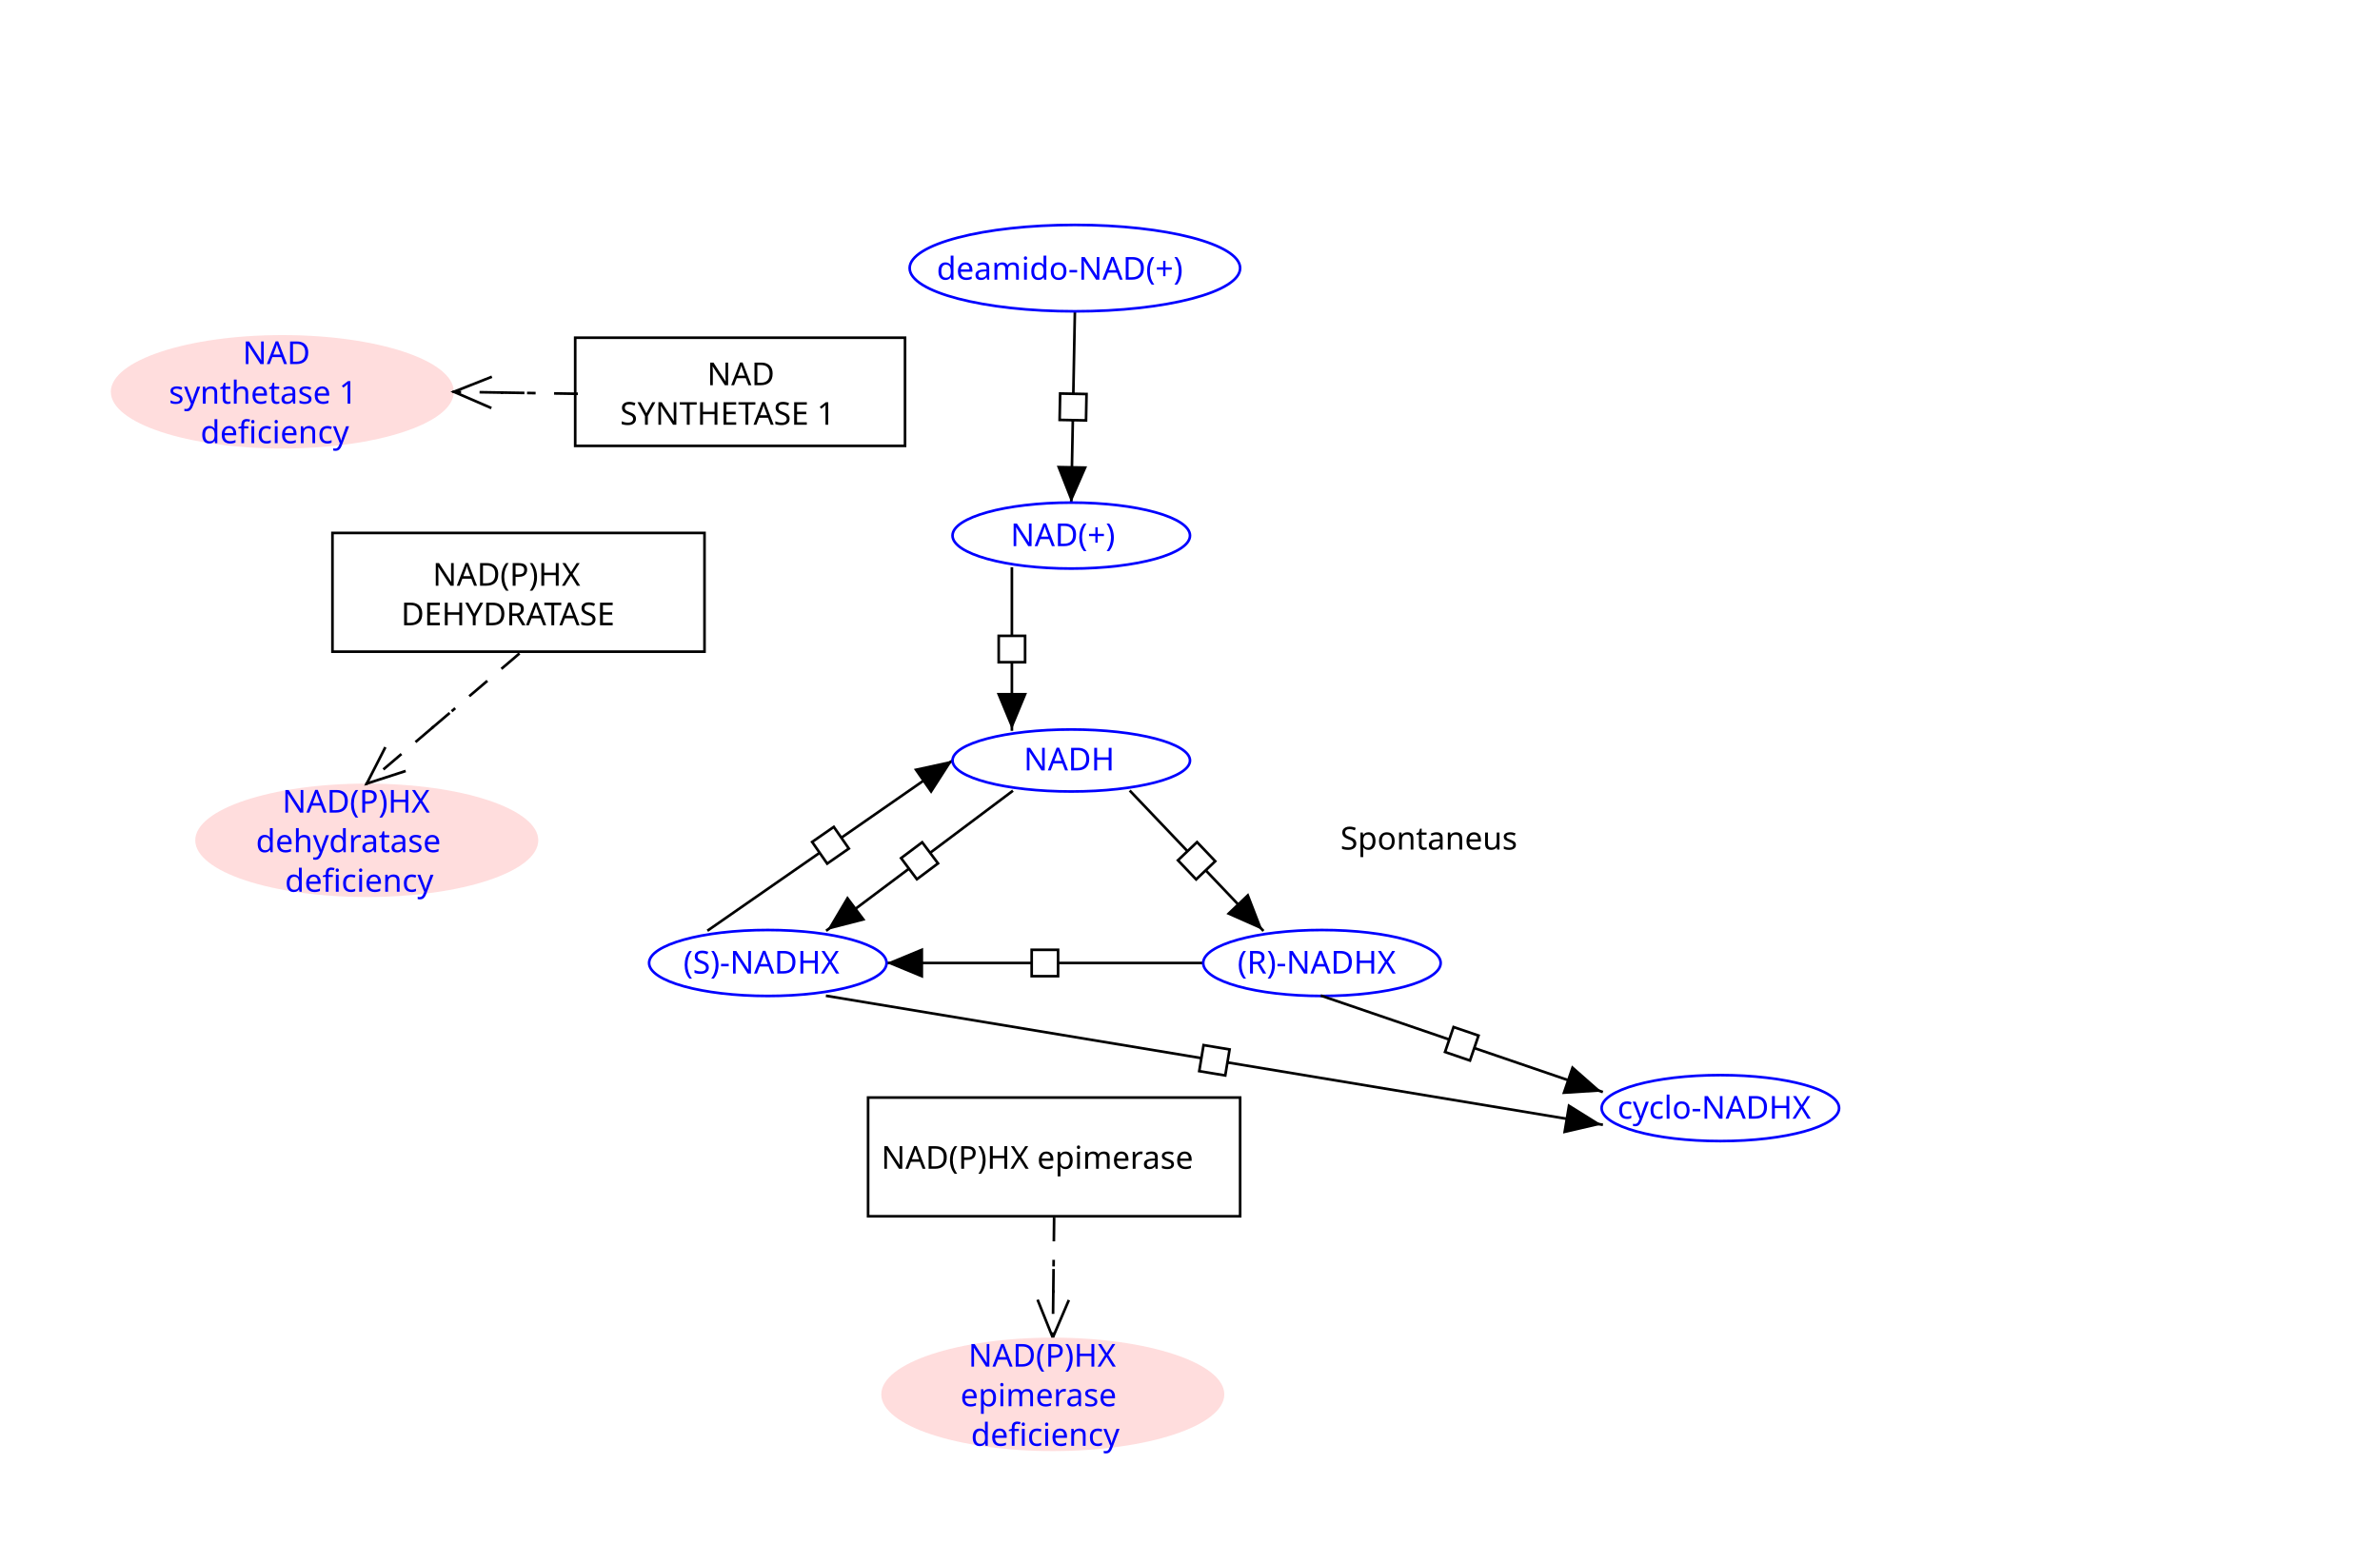
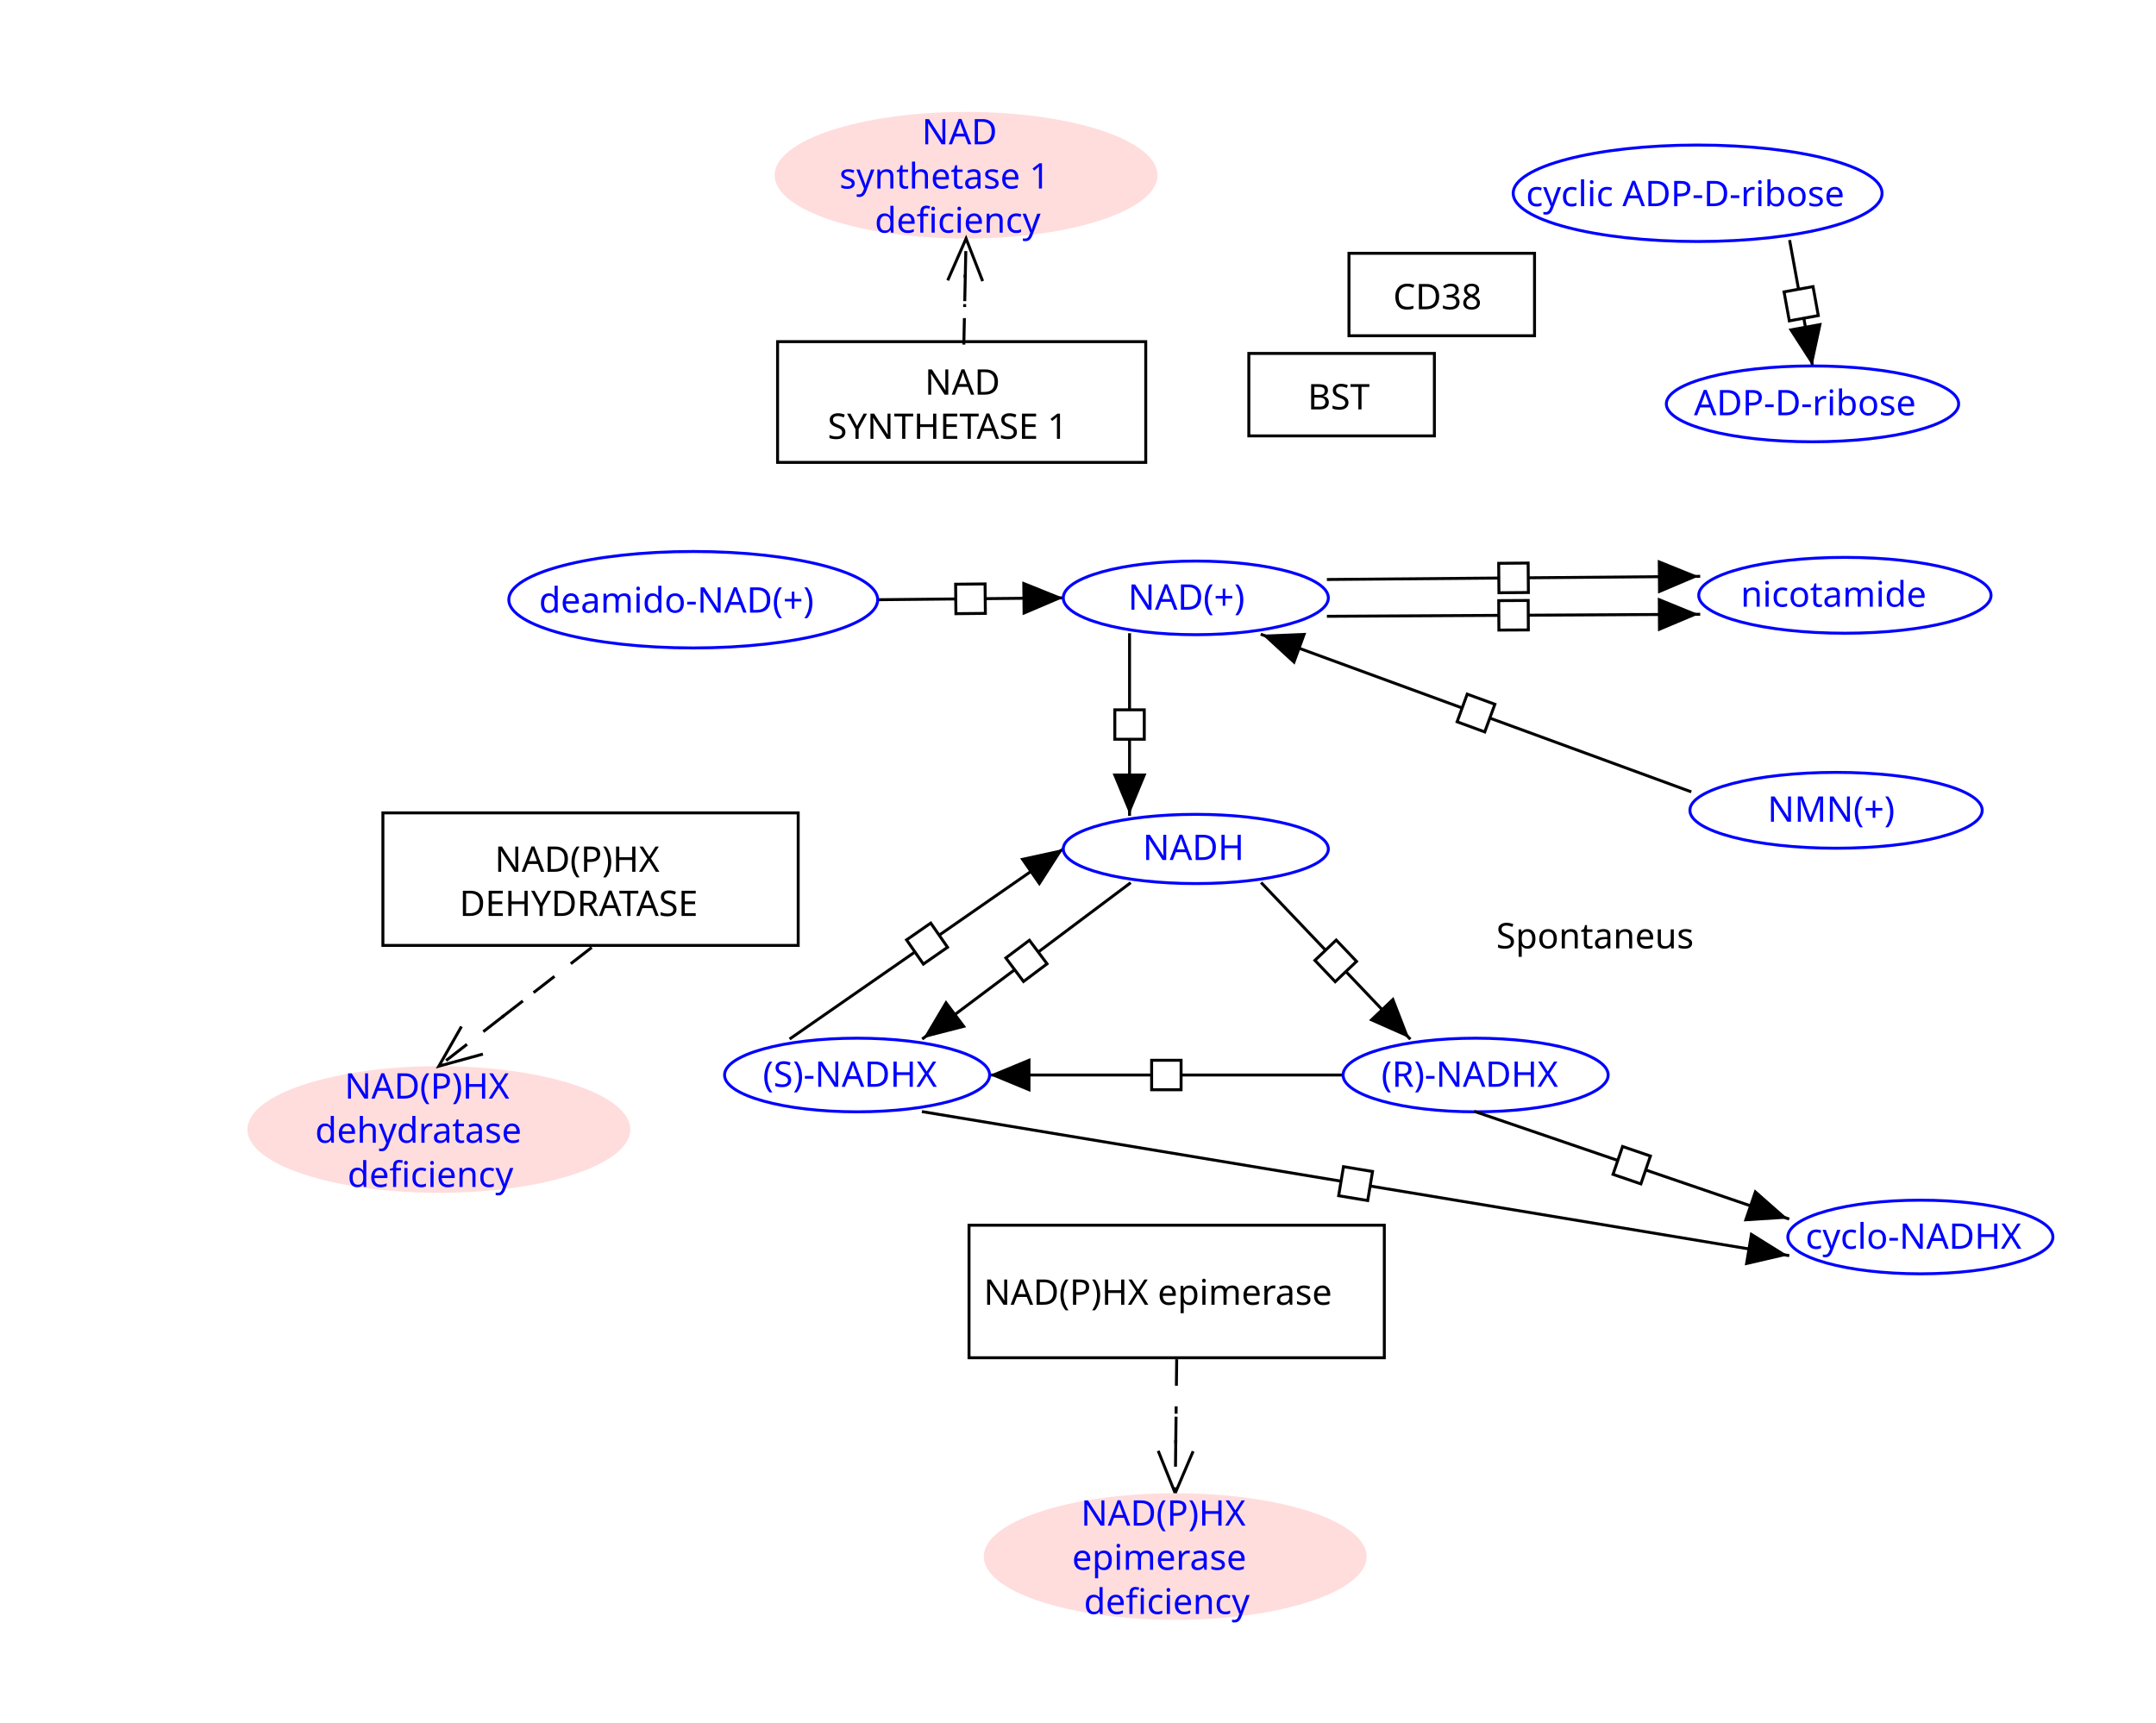
- <svg xmlns="http://www.w3.org/2000/svg" fill-opacity="1" color-rendering="auto" color-interpolation="auto" text-rendering="auto" stroke="black" stroke-linecap="square" stroke-miterlimit="10" shape-rendering="auto" stroke-opacity="1" fill="black" stroke-dasharray="none" font-weight="normal" stroke-width="1" viewBox="0 0 902 585" font-family="'Dialog'" font-style="normal" stroke-linejoin="miter" font-size="12px" stroke-dashoffset="0" image-rendering="auto">
+ <svg xmlns="http://www.w3.org/2000/svg" fill-opacity="1" color-rendering="auto" color-interpolation="auto" text-rendering="auto" stroke="black" stroke-linecap="square" stroke-miterlimit="10" shape-rendering="auto" stroke-opacity="1" fill="black" stroke-dasharray="none" font-weight="normal" stroke-width="1" viewBox="0 0 732 585" font-family="'Dialog'" font-style="normal" stroke-linejoin="miter" font-size="12px" stroke-dashoffset="0" image-rendering="auto">
  <defs id="genericDefs" />
  <g />
  <defs id="genericDefs" />
  <g>
    <g fill="white" text-rendering="geometricPrecision" color-interpolation="linearRGB" color-rendering="optimizeQuality" stroke="white" image-rendering="optimizeQuality">
-       <rect x="-1" width="904" height="587" y="-1" stroke="none" />
-       <path fill="none" d="M407.375 118 L406.782 149.251" stroke="black" />
-       <path fill="none" d="M406.593 159.249 L406 190.5" stroke="black" />
-       <path fill="black" d="M400.524 176.535 L406 190.5 L412.002 176.753 Z" stroke="none" />
-       <path fill="none" d="M406.782 149.251 L406.782 149.251" stroke="black" />
-       <path fill="none" d="M406.593 159.249 L406.593 159.249" stroke="black" />
-       <rect x="401.688" width="10" height="10" y="149.25" transform="translate(406.6875,154.25) rotate(91.0865) translate(-406.6875,-154.25)" stroke="none" />
-       <rect x="401.688" y="149.25" transform="translate(406.6875,154.25) rotate(91.0865) translate(-406.6875,-154.25)" fill="none" width="10" height="10" stroke="black" />
-     </g>
-     <g font-size="10px" text-rendering="geometricPrecision" image-rendering="optimizeQuality" color-rendering="optimizeQuality" font-family="sans-serif" color-interpolation="linearRGB" font-weight="bold">
-       <text x="406" xml:space="preserve" y="158" stroke="none" />
-       <path fill="none" d="M383.5 300 L352.5 323.25" />
-       <path fill="none" d="M344.5 329.25 L313.5 352.5" />
-       <path d="M321.142 339.593 L313.5 352.5 L328.031 348.777 Z" stroke="none" />
-     </g>
-     <g transform="translate(348.5,326.25) rotate(143.1301) translate(-348.5,-326.25)" fill="white" text-rendering="geometricPrecision" color-rendering="optimizeQuality" image-rendering="optimizeQuality" color-interpolation="linearRGB" stroke="white">
-       <rect x="343.5" width="10" height="10" y="321.25" stroke="none" />
-       <rect fill="none" x="343.5" width="10" height="10" y="321.25" stroke="black" />
-     </g>
-     <g font-size="10px" text-rendering="geometricPrecision" image-rendering="optimizeQuality" color-rendering="optimizeQuality" font-family="sans-serif" color-interpolation="linearRGB" font-weight="bold">
-       <text x="348" xml:space="preserve" y="330" stroke="none" />
-       <path fill="none" d="M383.5 215.5 L383.5 241" />
-       <path fill="none" d="M383.5 251 L383.5 276.5" />
-       <path d="M377.76 262.642 L383.5 276.5 L389.24 262.642 Z" stroke="none" />
-     </g>
-     <g transform="translate(383.5,246) rotate(90) translate(-383.5,-246)" fill="white" text-rendering="geometricPrecision" color-rendering="optimizeQuality" image-rendering="optimizeQuality" color-interpolation="linearRGB" stroke="white">
-       <rect x="378.5" width="10" height="10" y="241" stroke="none" />
-       <rect fill="none" x="378.5" width="10" height="10" y="241" stroke="black" />
+       <rect x="-1" width="734" height="587" y="-1" stroke="none" />
+       <path fill="none" d="M383.5 215.5 L383.5 241" stroke="black" />
+       <path fill="none" d="M383.5 251 L383.5 276.5" stroke="black" />
+       <path fill="black" d="M377.76 262.642 L383.5 276.5 L389.24 262.642 Z" stroke="none" />
+       <rect x="378.5" width="10" height="10" y="241" transform="translate(383.5,246) rotate(90) translate(-383.5,-246)" stroke="none" />
+       <rect x="378.5" y="241" transform="translate(383.5,246) rotate(90) translate(-383.5,-246)" fill="none" width="10" height="10" stroke="black" />
    </g>
    <g font-size="10px" text-rendering="geometricPrecision" image-rendering="optimizeQuality" color-rendering="optimizeQuality" font-family="sans-serif" color-interpolation="linearRGB" font-weight="bold">
      <text x="383" xml:space="preserve" y="250" stroke="none" />
-       <path fill="none" d="M268.5 352.5 L310.643 323.227" />
-       <path fill="none" d="M318.857 317.523 L361 288.25" />
-       <path d="M352.893 300.87 L361 288.25 L346.343 291.441 Z" stroke="none" />
-     </g>
-     <g transform="translate(314.75,320.375) rotate(-34.7836) translate(-314.75,-320.375)" fill="white" text-rendering="geometricPrecision" color-rendering="optimizeQuality" image-rendering="optimizeQuality" color-interpolation="linearRGB" stroke="white">
-       <rect x="309.75" width="10" height="10" y="315.375" stroke="none" />
-       <rect fill="none" x="309.75" width="10" height="10" y="315.375" stroke="black" />
-     </g>
-     <g font-size="10px" text-rendering="geometricPrecision" image-rendering="optimizeQuality" color-rendering="optimizeQuality" font-family="sans-serif" color-interpolation="linearRGB" font-weight="bold">
-       <text x="314" xml:space="preserve" y="324" stroke="none" />
      <path fill="none" d="M456 365 L401 365" />
      <path fill="none" d="M391 365 L336 365" />
      <path d="M349.858 359.26 L336 365 L349.858 370.74 Z" stroke="none" />
    </g>
    <g transform="translate(396,365) rotate(180) translate(-396,-365)" fill="white" text-rendering="geometricPrecision" color-rendering="optimizeQuality" image-rendering="optimizeQuality" color-interpolation="linearRGB" stroke="white">
      <rect x="391" width="10" height="10" y="360" stroke="none" />
      <rect fill="none" x="391" width="10" height="10" y="360" stroke="black" />
    </g>
    <g font-size="10px" text-rendering="geometricPrecision" image-rendering="optimizeQuality" color-rendering="optimizeQuality" font-family="sans-serif" color-interpolation="linearRGB" font-weight="bold">
      <text x="396" xml:space="preserve" y="369" stroke="none" />
+       <path fill="none" d="M298 203.625 L324.5 203.362" />
+       <path fill="none" d="M334.5 203.263 L361 203" />
+       <path d="M347.199 208.877 L361 203 L347.086 197.398 Z" stroke="none" />
+       <path fill="none" d="M324.5 203.362 L324.5 203.362" />
+       <path fill="none" d="M334.5 203.263 L334.5 203.263" />
+     </g>
+     <g transform="translate(329.5,203.3125) rotate(-0.5684) translate(-329.5,-203.3125)" fill="white" text-rendering="geometricPrecision" color-rendering="optimizeQuality" image-rendering="optimizeQuality" color-interpolation="linearRGB" stroke="white">
+       <rect x="324.5" width="10" height="10" y="198.312" stroke="none" />
+       <rect fill="none" x="324.5" width="10" height="10" y="198.312" stroke="black" />
+     </g>
+     <g font-size="10px" text-rendering="geometricPrecision" image-rendering="optimizeQuality" color-rendering="optimizeQuality" font-family="sans-serif" color-interpolation="linearRGB" font-weight="bold">
+       <text x="329" xml:space="preserve" y="207" stroke="none" />
+       <path fill="none" d="M451 209.25 L508.875 208.934" />
+       <path fill="none" d="M518.875 208.879 L576.75 208.562" />
+       <path d="M562.923 214.378 L576.75 208.562 L562.861 202.898 Z" stroke="none" />
+       <path fill="none" d="M508.875 208.934 L508.875 208.934" />
+       <path fill="none" d="M518.875 208.879 L518.875 208.879" />
+     </g>
+     <g transform="translate(513.875,208.9062) rotate(-0.3132) translate(-513.875,-208.9062)" fill="white" text-rendering="geometricPrecision" color-rendering="optimizeQuality" image-rendering="optimizeQuality" color-interpolation="linearRGB" stroke="white">
+       <rect x="508.875" width="10" height="10" y="203.906" stroke="none" />
+       <rect fill="none" x="508.875" width="10" height="10" y="203.906" stroke="black" />
+     </g>
+     <g font-size="10px" text-rendering="geometricPrecision" image-rendering="optimizeQuality" color-rendering="optimizeQuality" font-family="sans-serif" color-interpolation="linearRGB" font-weight="bold">
+       <text x="513" xml:space="preserve" y="212" stroke="none" />
    </g>
    <g text-rendering="geometricPrecision" stroke-dasharray="8,8" color-interpolation="linearRGB" color-rendering="optimizeQuality" image-rendering="optimizeQuality">
      <path fill="none" d="M399.5 462 L399.305 479.5" />
      <path fill="none" d="M399.195 489.5 L399 507" />
      <path stroke-dasharray="none" fill="none" d="M393.414 493.079 L399 507 L404.894 493.207" />
      <line y2="479.5" fill="none" x1="399.194" x2="399.306" y1="489.5" />
-       <rect x="329" y="416" fill="white" width="141" stroke-dasharray="none" height="45" stroke="none" />
-       <rect fill="none" x="329" width="141" stroke-dasharray="none" height="45" y="416" />
-       <text x="334" xml:space="preserve" stroke-dasharray="none" y="443" font-family="sans-serif" stroke="none">NAD(P)HX epimerase</text>
-       <ellipse fill="white" rx="45" stroke-dasharray="none" cx="406" ry="12.5" cy="203" stroke="none" />
-       <ellipse fill="none" rx="45" stroke-dasharray="none" cx="406" ry="12.5" cy="203" stroke="blue" />
-     </g>
-     <g fill="blue" text-rendering="geometricPrecision" color-rendering="optimizeQuality" image-rendering="optimizeQuality" font-family="sans-serif" stroke="blue" color-interpolation="linearRGB">
-       <text x="383" xml:space="preserve" y="207" stroke="none">NAD(+)</text>
-       <ellipse rx="62.625" fill="white" ry="16.375" cx="407.375" cy="101.625" stroke="none" />
-       <ellipse rx="62.625" fill="none" ry="16.375" cx="407.375" cy="101.625" />
-       <text x="355" xml:space="preserve" y="106" stroke="none">deamido-NAD(+)</text>
-       <rect fill="white" x="218" width="125" height="41" y="128" stroke="none" />
-       <rect fill="none" x="218" width="125" height="41" y="128" stroke="black" />
-       <text fill="black" x="268" xml:space="preserve" y="146" stroke="none">NAD</text>
-       <text fill="black" x="235" xml:space="preserve" y="161" stroke="none">SYNTHETASE 1</text>
-       <ellipse rx="45" fill="white" ry="11.75" cx="406" cy="288.25" stroke="none" />
-       <ellipse rx="45" fill="none" ry="11.75" cx="406" cy="288.25" />
-       <text x="388" xml:space="preserve" y="292" stroke="none">NADH</text>
-       <ellipse rx="45" fill="white" ry="12.5" cx="291" cy="365" stroke="none" />
-       <ellipse rx="45" fill="none" ry="12.5" cx="291" cy="365" />
-       <text x="259" xml:space="preserve" y="369" stroke="none">(S)-NADHX</text>
-       <ellipse rx="45" fill="white" ry="12.5" cx="501" cy="365" stroke="none" />
-       <ellipse rx="45" fill="none" ry="12.5" cx="501" cy="365" />
-       <text x="469" xml:space="preserve" y="369" stroke="none">(R)-NADHX</text>
+       <path stroke-dasharray="none" fill="none" d="M573.75 268.688 L505.82 243.813" />
+       <path stroke-dasharray="none" fill="none" d="M496.43 240.375 L428.5 215.5" />
+       <path stroke-dasharray="none" d="M443.487 214.875 L428.5 215.5 L439.539 225.655 Z" stroke="none" />
+       <rect x="496.125" y="237.094" transform="translate(501.125,242.0938) rotate(-159.8883) translate(-501.125,-242.0938)" fill="white" width="10" stroke-dasharray="none" height="10" stroke="none" />
+       <rect x="496.125" y="237.094" transform="translate(501.125,242.0938) rotate(-159.8883) translate(-501.125,-242.0938)" fill="none" width="10" stroke-dasharray="none" height="10" />
+     </g>
+     <g font-size="10px" text-rendering="geometricPrecision" image-rendering="optimizeQuality" color-rendering="optimizeQuality" font-family="sans-serif" color-interpolation="linearRGB" font-weight="bold">
+       <text x="501" xml:space="preserve" y="246" stroke="none" />
+       <path fill="none" d="M607.688 82 L610.636 98.206" />
+       <path fill="none" d="M612.426 108.044 L615.375 124.25" />
+       <path d="M607.247 111.643 L615.375 124.25 L618.542 109.588 Z" stroke="none" />
+       <path fill="none" d="M610.636 98.206 L610.636 98.206" />
+       <path fill="none" d="M612.426 108.044 L612.426 108.044" />
+     </g>
+     <g transform="translate(611.5312,103.125) rotate(79.6877) translate(-611.5312,-103.125)" fill="white" text-rendering="geometricPrecision" color-rendering="optimizeQuality" image-rendering="optimizeQuality" color-interpolation="linearRGB" stroke="white">
+       <rect x="606.531" width="10" height="10" y="98.125" stroke="none" />
+       <rect fill="none" x="606.531" width="10" height="10" y="98.125" stroke="black" />
+     </g>
+     <g font-size="10px" text-rendering="geometricPrecision" image-rendering="optimizeQuality" color-rendering="optimizeQuality" font-family="sans-serif" color-interpolation="linearRGB" font-weight="bold">
+       <text x="611" xml:space="preserve" y="107" stroke="none" />
+       <path fill="none" d="M268.5 352.5 L310.643 323.227" />
+       <path fill="none" d="M318.857 317.523 L361 288.25" />
+       <path d="M352.893 300.87 L361 288.25 L346.343 291.441 Z" stroke="none" />
+     </g>
+     <g transform="translate(314.75,320.375) rotate(-34.7836) translate(-314.75,-320.375)" fill="white" text-rendering="geometricPrecision" color-rendering="optimizeQuality" image-rendering="optimizeQuality" color-interpolation="linearRGB" stroke="white">
+       <rect x="309.75" width="10" height="10" y="315.375" stroke="none" />
+       <rect fill="none" x="309.75" width="10" height="10" y="315.375" stroke="black" />
+     </g>
+     <g font-size="10px" text-rendering="geometricPrecision" image-rendering="optimizeQuality" color-rendering="optimizeQuality" font-family="sans-serif" color-interpolation="linearRGB" font-weight="bold">
+       <text x="314" xml:space="preserve" y="324" stroke="none" />
+       <path fill="none" d="M383.5 300 L352.5 323.25" />
+       <path fill="none" d="M344.5 329.25 L313.5 352.5" />
+       <path d="M321.142 339.593 L313.5 352.5 L328.031 348.777 Z" stroke="none" />
+     </g>
+     <g transform="translate(348.5,326.25) rotate(143.1301) translate(-348.5,-326.25)" fill="white" text-rendering="geometricPrecision" color-rendering="optimizeQuality" image-rendering="optimizeQuality" color-interpolation="linearRGB" stroke="white">
+       <rect x="343.5" width="10" height="10" y="321.25" stroke="none" />
+       <rect fill="none" x="343.5" width="10" height="10" y="321.25" stroke="black" />
+     </g>
+     <g font-size="10px" text-rendering="geometricPrecision" image-rendering="optimizeQuality" color-rendering="optimizeQuality" font-family="sans-serif" color-interpolation="linearRGB" font-weight="bold">
+       <text x="348" xml:space="preserve" y="330" stroke="none" />
+     </g>
+     <g fill="white" text-rendering="geometricPrecision" color-interpolation="linearRGB" color-rendering="optimizeQuality" stroke="white" image-rendering="optimizeQuality">
+       <rect x="329" width="141" height="45" y="416" stroke="none" />
+       <rect fill="none" x="329" width="141" height="45" y="416" stroke="black" />
+       <text fill="black" x="334" xml:space="preserve" y="443" font-family="sans-serif" stroke="none">NAD(P)HX epimerase</text>
+       <ellipse rx="45" ry="12.5" cx="406" cy="203" stroke="none" />
+       <ellipse rx="45" fill="none" ry="12.5" cx="406" cy="203" stroke="blue" />
+       <text fill="blue" x="383" xml:space="preserve" y="207" font-family="sans-serif" stroke="none">NAD(+)</text>
+       <ellipse rx="62.625" ry="16.375" cx="235.375" cy="203.625" stroke="none" />
+       <ellipse rx="62.625" fill="none" ry="16.375" cx="235.375" cy="203.625" stroke="blue" />
+       <text fill="blue" x="183" xml:space="preserve" y="208" font-family="sans-serif" stroke="none">deamido-NAD(+)</text>
+       <rect x="264" width="125" height="41" y="116" stroke="none" />
+       <rect fill="none" x="264" width="125" height="41" y="116" stroke="black" />
+       <text fill="black" x="314" xml:space="preserve" y="134" font-family="sans-serif" stroke="none">NAD</text>
+       <text fill="black" x="281" xml:space="preserve" y="149" font-family="sans-serif" stroke="none">SYNTHETASE 1</text>
+       <ellipse rx="45" ry="11.75" cx="406" cy="288.25" stroke="none" />
+       <ellipse rx="45" fill="none" ry="11.75" cx="406" cy="288.25" stroke="blue" />
+       <text fill="blue" x="388" xml:space="preserve" y="292" font-family="sans-serif" stroke="none">NADH</text>
+       <ellipse rx="45" ry="12.5" cx="291" cy="365" stroke="none" />
+       <ellipse rx="45" fill="none" ry="12.5" cx="291" cy="365" stroke="blue" />
+       <text fill="blue" x="259" xml:space="preserve" y="369" font-family="sans-serif" stroke="none">(S)-NADHX</text>
+       <ellipse rx="45" ry="12.5" cx="501" cy="365" stroke="none" />
+       <ellipse rx="45" fill="none" ry="12.5" cx="501" cy="365" stroke="blue" />
+       <text fill="blue" x="469" xml:space="preserve" y="369" font-family="sans-serif" stroke="none">(R)-NADHX</text>
      <path fill="none" d="M428.5 300 L450.052 322.629" stroke="black" />
      <path fill="none" d="M456.948 329.871 L478.5 352.5" stroke="black" />
      <path fill="black" d="M464.786 346.424 L478.5 352.5 L473.099 338.506 Z" stroke="none" />
      <path fill="none" d="M450.052 322.629 L450.052 322.629" stroke="black" />
      <path fill="none" d="M456.948 329.871 L456.948 329.871" stroke="black" />
-       <rect x="448.5" y="321.25" transform="translate(453.5,326.25) rotate(46.3972) translate(-453.5,-326.25)" fill="white" width="10" height="10" stroke="none" />
+       <rect x="448.5" width="10" height="10" y="321.25" transform="translate(453.5,326.25) rotate(46.3972) translate(-453.5,-326.25)" stroke="none" />
      <rect x="448.5" y="321.25" transform="translate(453.5,326.25) rotate(46.3972) translate(-453.5,-326.25)" fill="none" width="10" height="10" stroke="black" />
    </g>
    <g font-size="10px" text-rendering="geometricPrecision" image-rendering="optimizeQuality" color-rendering="optimizeQuality" font-family="sans-serif" color-interpolation="linearRGB" font-weight="bold">
      <text x="453" xml:space="preserve" y="330" stroke="none" />
    </g>
    <g fill="rgb(255,221,221)" text-rendering="geometricPrecision" color-interpolation="linearRGB" color-rendering="optimizeQuality" stroke="rgb(255,221,221)" image-rendering="optimizeQuality">
      <ellipse rx="65" ry="21.5" cx="399" cy="528.5" stroke="none" />
      <text fill="blue" x="367" xml:space="preserve" y="518" font-family="sans-serif" stroke="none">NAD(P)HX </text>
      <text fill="blue" x="364" xml:space="preserve" y="533" font-family="sans-serif" stroke="none">epimerase </text>
      <text fill="blue" x="368" xml:space="preserve" y="548" font-family="sans-serif" stroke="none">deficiency</text>
      <ellipse rx="45" fill="white" ry="12.5" cx="652" cy="420" stroke="none" />
      <ellipse rx="45" fill="none" ry="12.5" cx="652" cy="420" stroke="blue" />
      <text fill="blue" x="613" xml:space="preserve" y="424" font-family="sans-serif" stroke="none">cyclo-NADHX</text>
      <path fill="none" d="M313.5 377.5 L455.318 401.056" stroke="black" />
      <path fill="none" d="M465.182 402.694 L607 426.25" stroke="black" />
      <path fill="black" d="M592.389 429.642 L607 426.25 L594.27 418.317 Z" stroke="none" />
      <path fill="none" d="M455.318 401.056 L455.318 401.056" stroke="black" />
      <path fill="none" d="M465.182 402.694 L465.182 402.694" stroke="black" />
      <rect x="455.25" y="396.875" transform="translate(460.25,401.875) rotate(9.4307) translate(-460.25,-401.875)" fill="white" width="10" height="10" stroke="none" />
      <rect x="455.25" y="396.875" transform="translate(460.25,401.875) rotate(9.4307) translate(-460.25,-401.875)" fill="none" width="10" height="10" stroke="black" />
    </g>
    <g font-size="10px" text-rendering="geometricPrecision" image-rendering="optimizeQuality" color-rendering="optimizeQuality" font-family="sans-serif" color-interpolation="linearRGB" font-weight="bold">
      <text x="460" xml:space="preserve" y="405" stroke="none" />
      <path fill="none" d="M501 377.5 L549.269 394.007" />
      <path fill="none" d="M558.731 397.243 L607 413.75" />
      <path d="M592.03 414.697 L607 413.75 L595.745 403.834 Z" stroke="none" />
    </g>
    <g transform="translate(554,395.625) rotate(18.8797) translate(-554,-395.625)" fill="white" text-rendering="geometricPrecision" color-rendering="optimizeQuality" image-rendering="optimizeQuality" color-interpolation="linearRGB" stroke="white">
      <rect x="549" width="10" height="10" y="390.625" stroke="none" />
      <rect fill="none" x="549" width="10" height="10" y="390.625" stroke="black" />
    </g>
    <g font-size="10px" text-rendering="geometricPrecision" image-rendering="optimizeQuality" color-rendering="optimizeQuality" font-family="sans-serif" color-interpolation="linearRGB" font-weight="bold">
      <text x="554" xml:space="preserve" y="399" stroke="none" />
    </g>
    <g fill="white" text-rendering="geometricPrecision" color-interpolation="linearRGB" color-rendering="optimizeQuality" stroke="white" image-rendering="optimizeQuality">
-       <rect x="126" width="141" height="45" y="202" stroke="none" />
-       <rect fill="none" x="126" width="141" height="45" y="202" stroke="black" />
-       <text fill="black" x="164" xml:space="preserve" y="222" font-family="sans-serif" stroke="none">NAD(P)HX </text>
-       <text fill="black" x="152" xml:space="preserve" y="237" font-family="sans-serif" stroke="none">DEHYDRATASE</text>
-       <ellipse rx="65" fill="rgb(255,221,221)" ry="21.5" cx="139" cy="318.5" stroke="none" />
-       <text fill="blue" x="107" xml:space="preserve" y="308" font-family="sans-serif" stroke="none">NAD(P)HX </text>
-       <text fill="blue" x="97" xml:space="preserve" y="323" font-family="sans-serif" stroke="none">dehydratase </text>
-       <text fill="blue" x="108" xml:space="preserve" y="338" font-family="sans-serif" stroke="none">deficiency</text>
-       <path fill="none" stroke-dasharray="8,8" d="M196.5 248 L171.556 269.257" stroke="black" />
-       <path fill="none" stroke-dasharray="8,8" d="M163.944 275.743 L139 297" stroke="black" />
-       <path fill="none" d="M145.825 283.642 L139 297 L153.271 292.38" stroke="black" />
-       <line fill="none" x1="163.944" x2="171.556" y1="275.743" y2="269.257" stroke-dasharray="8,8" stroke="black" />
-       <ellipse rx="65" fill="rgb(255,221,221)" ry="21.5" cx="107" cy="148.5" stroke="none" />
-       <text fill="blue" x="92" xml:space="preserve" y="138" font-family="sans-serif" stroke="none">NAD </text>
-       <text fill="blue" x="64" xml:space="preserve" y="153" font-family="sans-serif" stroke="none">synthetase 1 </text>
-       <text fill="blue" x="76" xml:space="preserve" y="168" font-family="sans-serif" stroke="none">deficiency</text>
-       <path fill="none" stroke-dasharray="8,8" d="M218.5 149.25 L200.249 148.956" stroke="black" />
-       <path fill="none" stroke-dasharray="8,8" d="M190.251 148.794 L172 148.5" stroke="black" />
-       <path fill="none" d="M185.949 142.984 L172 148.5 L185.764 154.463" stroke="black" />
-       <line fill="none" x1="190.251" x2="200.249" y1="148.794" y2="148.956" stroke-dasharray="8,8" stroke="black" />
+       <rect x="130" width="141" height="45" y="276" stroke="none" />
+       <rect fill="none" x="130" width="141" height="45" y="276" stroke="black" />
+       <text fill="black" x="168" xml:space="preserve" y="296" font-family="sans-serif" stroke="none">NAD(P)HX </text>
+       <text fill="black" x="156" xml:space="preserve" y="311" font-family="sans-serif" stroke="none">DEHYDRATASE</text>
+       <ellipse rx="65" fill="rgb(255,221,221)" ry="21.5" cx="149" cy="383.5" stroke="none" />
+       <text fill="blue" x="117" xml:space="preserve" y="373" font-family="sans-serif" stroke="none">NAD(P)HX </text>
+       <text fill="blue" x="107" xml:space="preserve" y="388" font-family="sans-serif" stroke="none">dehydratase </text>
+       <text fill="blue" x="118" xml:space="preserve" y="403" font-family="sans-serif" stroke="none">deficiency</text>
+       <path fill="none" stroke-dasharray="8,8" d="M200.5 322 L178.699 338.933" stroke="black" />
+       <path fill="none" stroke-dasharray="8,8" d="M170.801 345.067 L149 362" stroke="black" />
+       <path fill="none" d="M156.424 348.966 L149 362 L163.466 358.033" stroke="black" />
+       <line fill="none" x1="170.801" x2="178.699" y1="345.067" y2="338.933" stroke-dasharray="8,8" stroke="black" />
+       <ellipse rx="65" fill="rgb(255,221,221)" ry="21.5" cx="328" cy="59.5" stroke="none" />
+       <text fill="blue" x="313" xml:space="preserve" y="49" font-family="sans-serif" stroke="none">NAD </text>
+       <text fill="blue" x="285" xml:space="preserve" y="64" font-family="sans-serif" stroke="none">synthetase 1 </text>
+       <text fill="blue" x="297" xml:space="preserve" y="79" font-family="sans-serif" stroke="none">deficiency</text>
+       <path fill="none" stroke-dasharray="8,8" d="M327.25 116.5 L327.519 103.749" stroke="black" />
+       <path fill="none" stroke-dasharray="8,8" d="M327.731 93.751 L328 81" stroke="black" />
+       <path fill="none" d="M333.446 94.976 L328 81 L321.968 94.734" stroke="black" />
+       <path fill="none" stroke-dasharray="8,8" d="M327.519 103.749 L327.519 103.749" stroke="black" />
+       <path fill="none" stroke-dasharray="8,8" d="M327.731 93.751 L327.731 93.751" stroke="black" />
+       <line fill="none" x1="327.731" x2="327.519" y1="93.751" y2="103.749" stroke-dasharray="8,8" stroke="black" />
+       <ellipse rx="49.625" ry="12.875" cx="626.375" cy="202.125" stroke="none" />
+       <ellipse rx="49.625" fill="none" ry="12.875" cx="626.375" cy="202.125" stroke="blue" />
+       <text fill="blue" x="591" xml:space="preserve" y="206" font-family="sans-serif" stroke="none">nicotamide</text>
+       <ellipse rx="49.625" ry="12.875" cx="615.375" cy="137.125" stroke="none" />
+       <ellipse rx="49.625" fill="none" ry="12.875" cx="615.375" cy="137.125" stroke="blue" />
+       <text fill="blue" x="572" xml:space="preserve" y="141" font-family="sans-serif" stroke="none"> ADP-D-ribose</text>
+       <ellipse rx="62.625" ry="16.375" cx="576.375" cy="65.625" stroke="none" />
+       <ellipse rx="62.625" fill="none" ry="16.375" cx="576.375" cy="65.625" stroke="blue" />
+       <text fill="blue" x="515" xml:space="preserve" y="70" font-family="sans-serif" stroke="none"> cyclic ADP-D-ribose</text>
+       <ellipse rx="49.625" ry="12.875" cx="623.375" cy="275.125" stroke="none" />
+       <ellipse rx="49.625" fill="none" ry="12.875" cx="623.375" cy="275.125" stroke="blue" />
+       <text fill="blue" x="597" xml:space="preserve" y="279" font-family="sans-serif" stroke="none"> NMN(+)</text>
+       <path fill="none" d="M451 196.75 L508.875 196.261" stroke="black" />
+       <path fill="none" d="M518.875 196.177 L576.75 195.688" stroke="black" />
+       <path fill="black" d="M562.941 201.545 L576.75 195.688 L562.844 190.065 Z" stroke="none" />
+       <rect x="508.875" width="10" height="10" y="191.219" transform="translate(513.875,196.2188) rotate(-0.4841) translate(-513.875,-196.2188)" stroke="none" />
+       <rect x="508.875" y="191.219" transform="translate(513.875,196.2188) rotate(-0.4841) translate(-513.875,-196.2188)" fill="none" width="10" height="10" stroke="black" />
+     </g>
+     <g font-size="10px" text-rendering="geometricPrecision" image-rendering="optimizeQuality" color-rendering="optimizeQuality" font-family="sans-serif" color-interpolation="linearRGB" font-weight="bold">
+       <text x="513" xml:space="preserve" y="200" stroke="none" />
+     </g>
+     <g fill="white" text-rendering="geometricPrecision" color-interpolation="linearRGB" color-rendering="optimizeQuality" stroke="white" image-rendering="optimizeQuality">
+       <rect x="458" width="63" height="28" y="86" stroke="none" />
+       <rect fill="none" x="458" width="63" height="28" y="86" stroke="black" />
+       <text fill="black" x="473" xml:space="preserve" y="105" font-family="sans-serif" stroke="none">CD38</text>
+       <rect x="424" width="63" height="28" y="120" stroke="none" />
+       <rect fill="none" x="424" width="63" height="28" y="120" stroke="black" />
+       <text fill="black" x="444" xml:space="preserve" y="139" font-family="sans-serif" stroke="none">BST</text>
      <text fill="black" x="508" xml:space="preserve" y="322" stroke="none">Spontaneus</text>
    </g>
  </g>
</svg>
